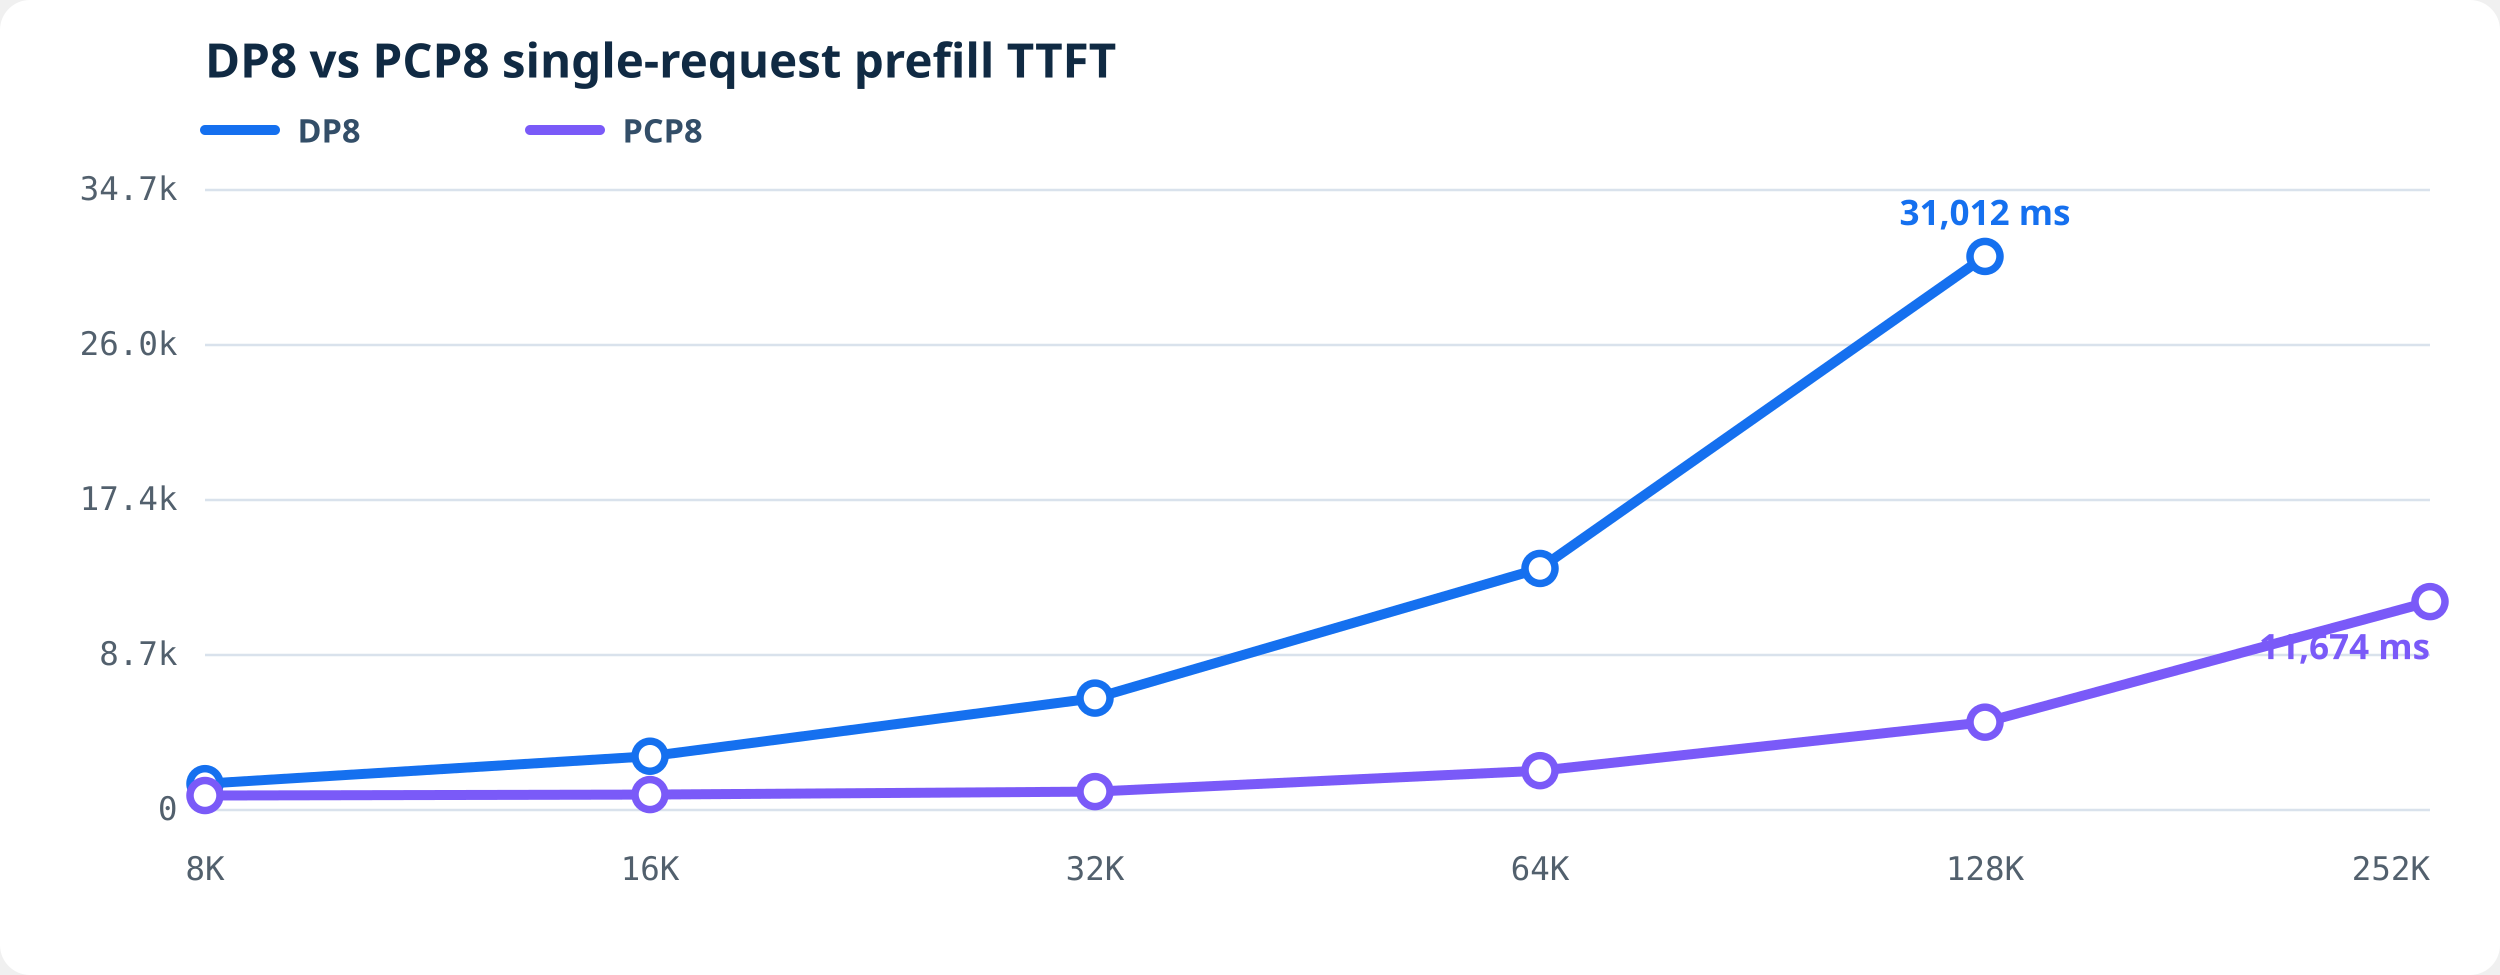
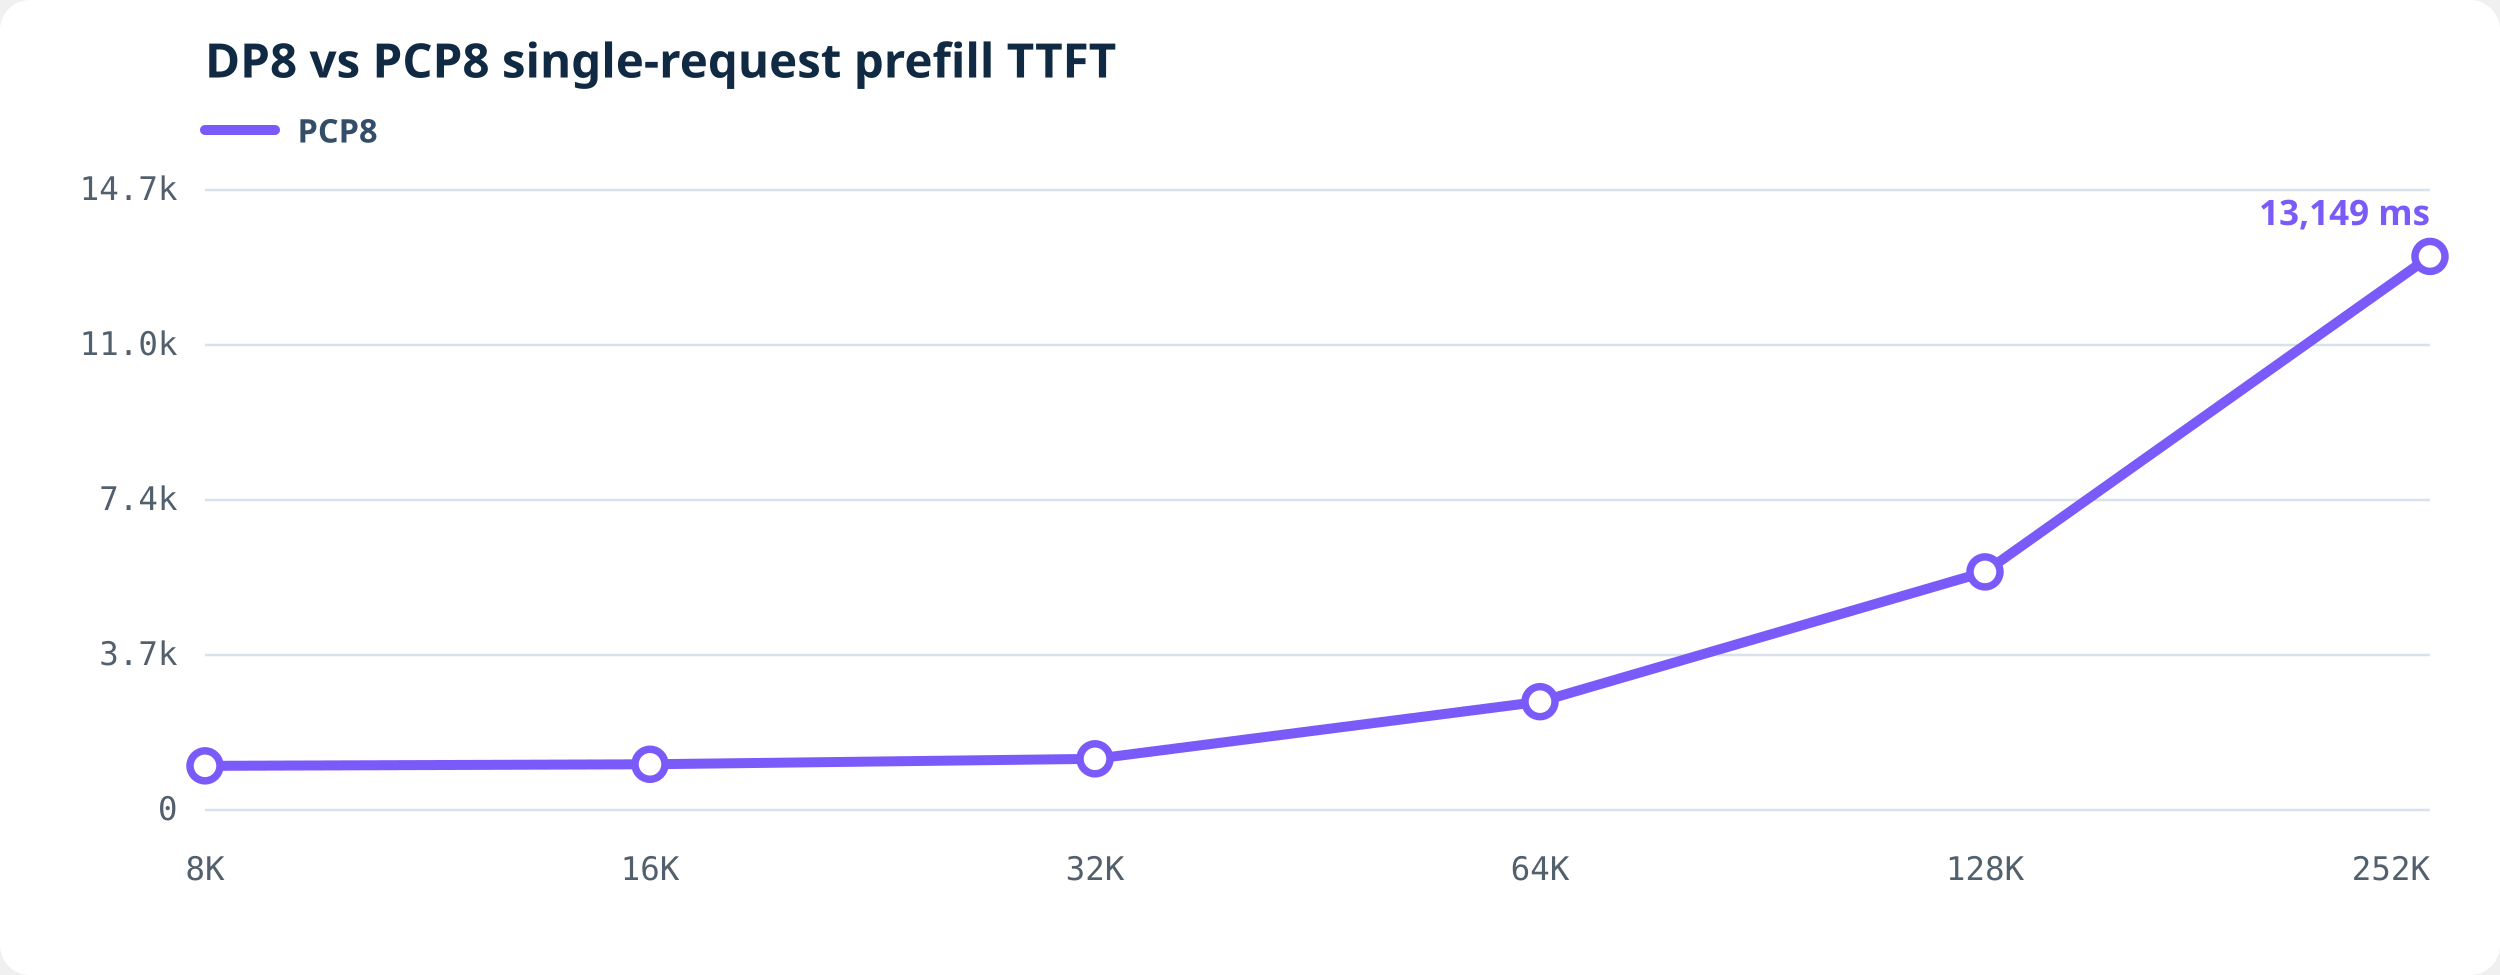
<svg xmlns="http://www.w3.org/2000/svg" viewBox="0 0 1000 390" role="img" aria-labelledby="prefill-ttft-title prefill-ttft-desc">
  <style>.bg{fill:#fff}.grid{stroke:#d9e2ec;stroke-width:1}.axis{fill:#52606d;font:13px ui-monospace,SFMono-Regular,Consolas,monospace}.heading{fill:#102a43;font:600 19px system-ui,sans-serif}.line{fill:none;stroke-width:4;stroke-linejoin:round;stroke-linecap:round}.dot{fill:#fff;stroke-width:3}.latest{stroke-width:3}.legend{fill:#334e68;font:600 13px system-ui,sans-serif}.value{font:600 14px system-ui,sans-serif}</style>
  <rect class="bg" width="1000" height="390" rx="12" />
  <text class="heading" x="82" y="31">DP8 vs PCP8 single-request prefill TTFT</text>
-   <line x1="82" y1="52" x2="110" y2="52" stroke="#1570ef" stroke-width="4" stroke-linecap="round" />
-   <text class="legend" x="119" y="57">DP8</text>
-   <line x1="212" y1="52" x2="240" y2="52" stroke="#7a5af8" stroke-width="4" stroke-linecap="round" />
-   <text class="legend" x="249" y="57">PCP8</text>
+   <line x1="82" y1="52" x2="110" y2="52" stroke="#7a5af8" stroke-width="4" stroke-linecap="round" />
+   <text class="legend" x="119" y="57">PCP8</text>
  <line class="grid" x1="82" y1="324.00" x2="972" y2="324.00" />
  <text class="axis" text-anchor="end" x="71" y="328.00">0</text>
  <line class="grid" x1="82" y1="262.00" x2="972" y2="262.00" />
-   <text class="axis" text-anchor="end" x="71" y="266.00">8.7k</text>
+   <text class="axis" text-anchor="end" x="71" y="266.00">3.7k</text>
  <line class="grid" x1="82" y1="200.00" x2="972" y2="200.00" />
-   <text class="axis" text-anchor="end" x="71" y="204.00">17.4k</text>
+   <text class="axis" text-anchor="end" x="71" y="204.00">7.4k</text>
  <line class="grid" x1="82" y1="138.00" x2="972" y2="138.00" />
-   <text class="axis" text-anchor="end" x="71" y="142.00">26.0k</text>
+   <text class="axis" text-anchor="end" x="71" y="142.00">11.0k</text>
  <line class="grid" x1="82" y1="76.00" x2="972" y2="76.00" />
-   <text class="axis" text-anchor="end" x="71" y="80.00">34.7k</text>
+   <text class="axis" text-anchor="end" x="71" y="80.00">14.7k</text>
  <text class="axis" text-anchor="middle" x="82.00" y="352">8K</text>
  <text class="axis" text-anchor="middle" x="260.00" y="352">16K</text>
  <text class="axis" text-anchor="middle" x="438.00" y="352">32K</text>
  <text class="axis" text-anchor="middle" x="616.00" y="352">64K</text>
  <text class="axis" text-anchor="middle" x="794.00" y="352">128K</text>
  <text class="axis" text-anchor="end" x="972.00" y="352">252K</text>
-   <polyline class="line" stroke="#1570ef" points="82.00,313.47 260.00,302.49 438.00,279.24 616.00,227.38 794.00,102.57" />
-   <circle class="dot" fill="#fff" stroke="#1570ef" cx="82.00" cy="313.47" r="6" />
-   <circle class="dot" fill="#fff" stroke="#1570ef" cx="260.00" cy="302.49" r="6" />
-   <circle class="dot" fill="#fff" stroke="#1570ef" cx="438.00" cy="279.24" r="6" />
-   <circle class="dot" fill="#fff" stroke="#1570ef" cx="616.00" cy="227.38" r="6" />
-   <circle class="dot latest" fill="#1570ef" stroke="#1570ef" cx="794.00" cy="102.57" r="6" />
-   <text class="value" fill="#1570ef" text-anchor="middle" x="794.00" y="90.00">31,012 ms</text>
-   <polyline class="line" stroke="#7a5af8" points="82.00,318.21 260.00,317.83 438.00,316.64 616.00,308.27 794.00,288.87 972.00,240.65" />
-   <circle class="dot" fill="#fff" stroke="#7a5af8" cx="82.00" cy="318.21" r="6" />
-   <circle class="dot" fill="#fff" stroke="#7a5af8" cx="260.00" cy="317.83" r="6" />
-   <circle class="dot" fill="#fff" stroke="#7a5af8" cx="438.00" cy="316.64" r="6" />
-   <circle class="dot" fill="#fff" stroke="#7a5af8" cx="616.00" cy="308.27" r="6" />
-   <circle class="dot" fill="#fff" stroke="#7a5af8" cx="794.00" cy="288.87" r="6" />
-   <circle class="dot latest" fill="#7a5af8" stroke="#7a5af8" cx="972.00" cy="240.65" r="6" />
-   <text class="value" fill="#7a5af8" text-anchor="end" x="972.00" y="263.65">11,674 ms</text>
+   <polyline class="line" stroke="#7a5af8" points="82.00,306.34 260.00,305.71 438.00,303.53 616.00,280.67 794.00,228.76 972.00,102.57" />
+   <circle class="dot" fill="#fff" stroke="#7a5af8" cx="82.00" cy="306.34" r="6" />
+   <circle class="dot" fill="#fff" stroke="#7a5af8" cx="260.00" cy="305.71" r="6" />
+   <circle class="dot" fill="#fff" stroke="#7a5af8" cx="438.00" cy="303.53" r="6" />
+   <circle class="dot" fill="#fff" stroke="#7a5af8" cx="616.00" cy="280.67" r="6" />
+   <circle class="dot" fill="#fff" stroke="#7a5af8" cx="794.00" cy="228.76" r="6" />
+   <circle class="dot latest" fill="#7a5af8" stroke="#7a5af8" cx="972.00" cy="102.57" r="6" />
+   <text class="value" fill="#7a5af8" text-anchor="end" x="972.00" y="90.00">13,149 ms</text>
</svg>
